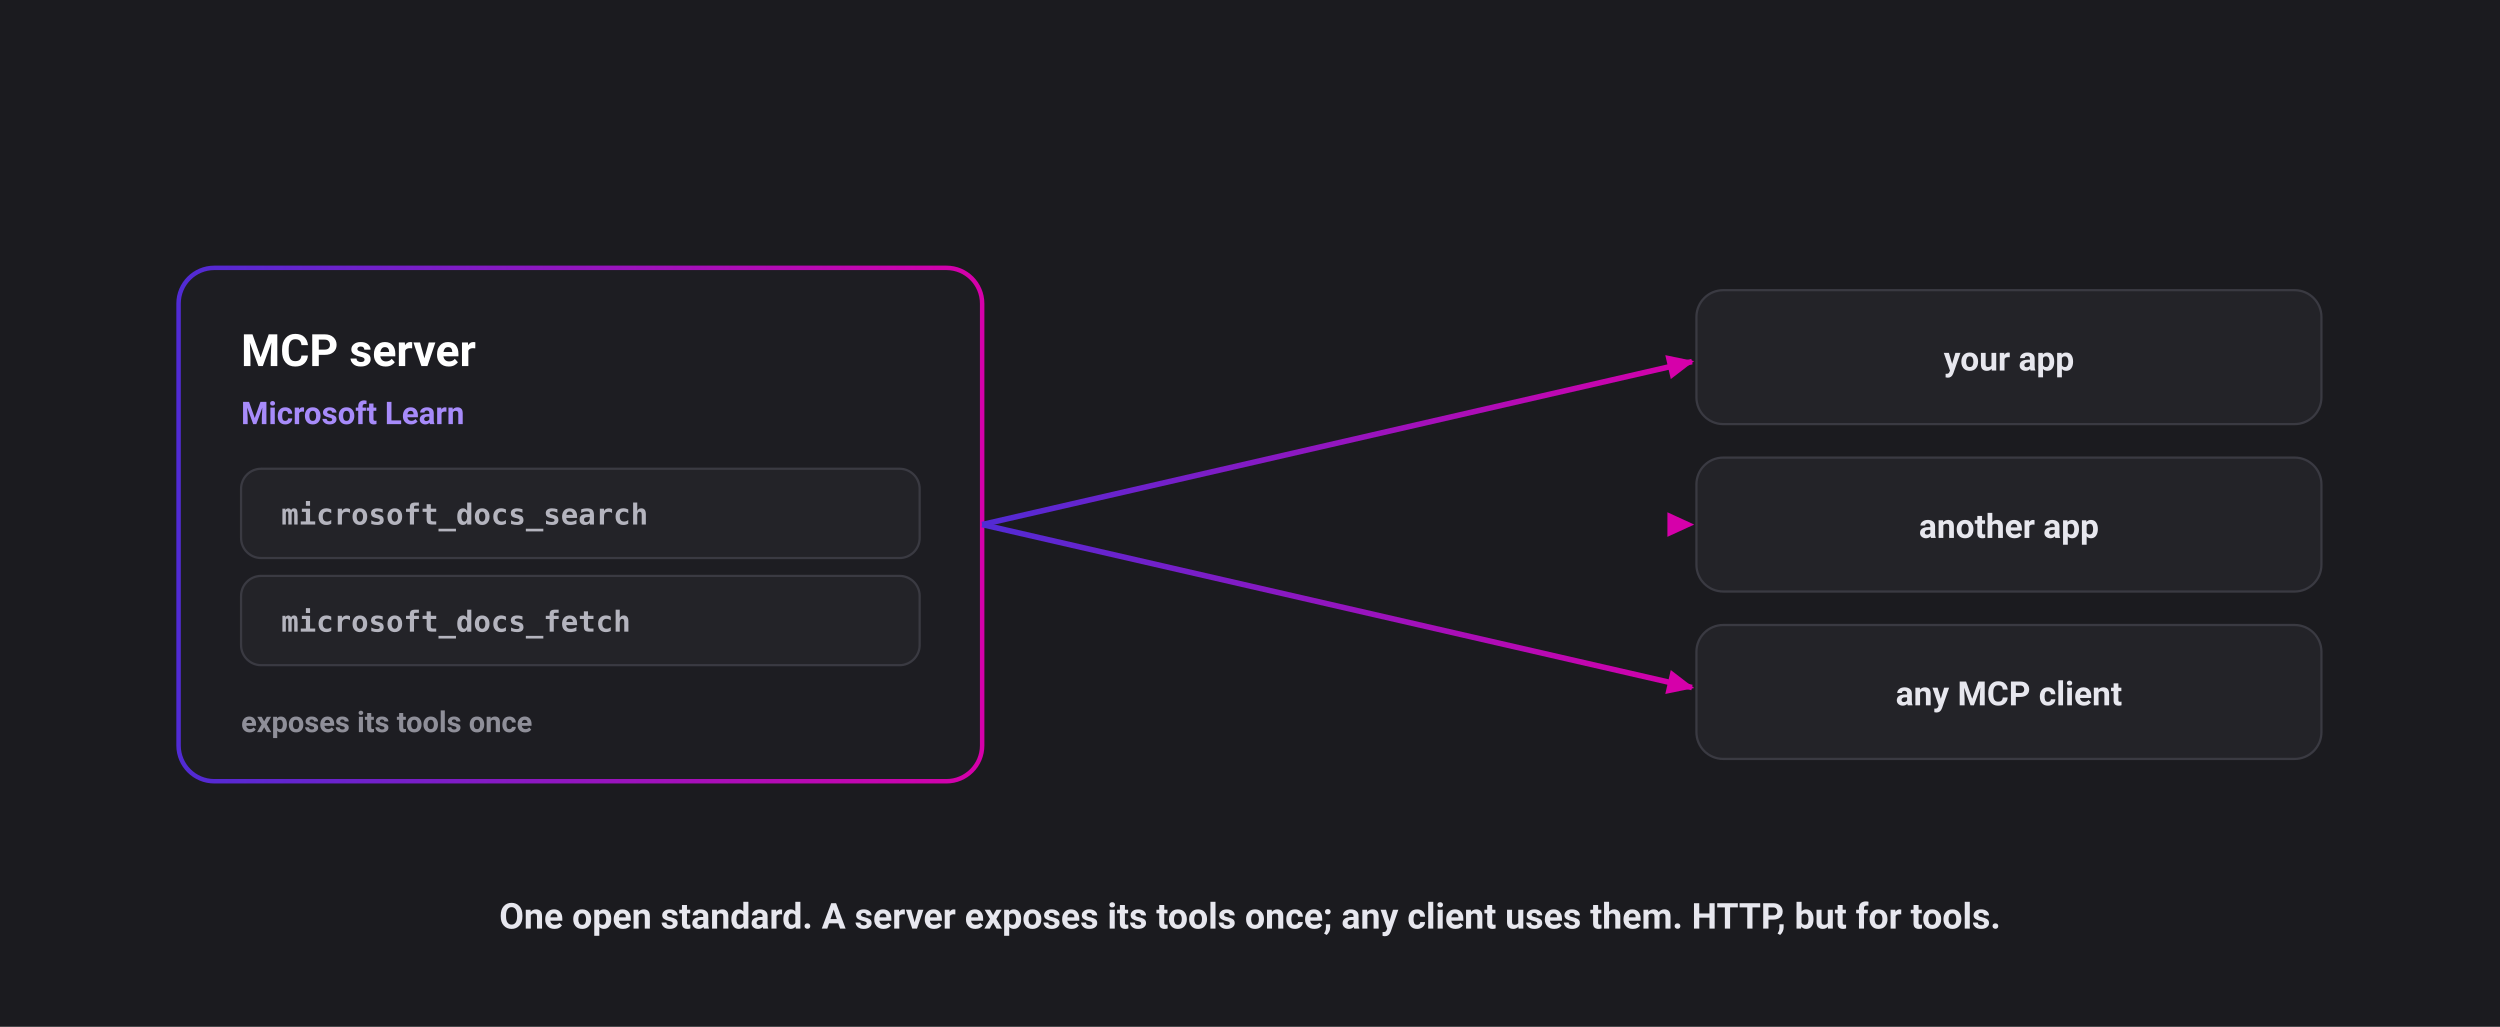
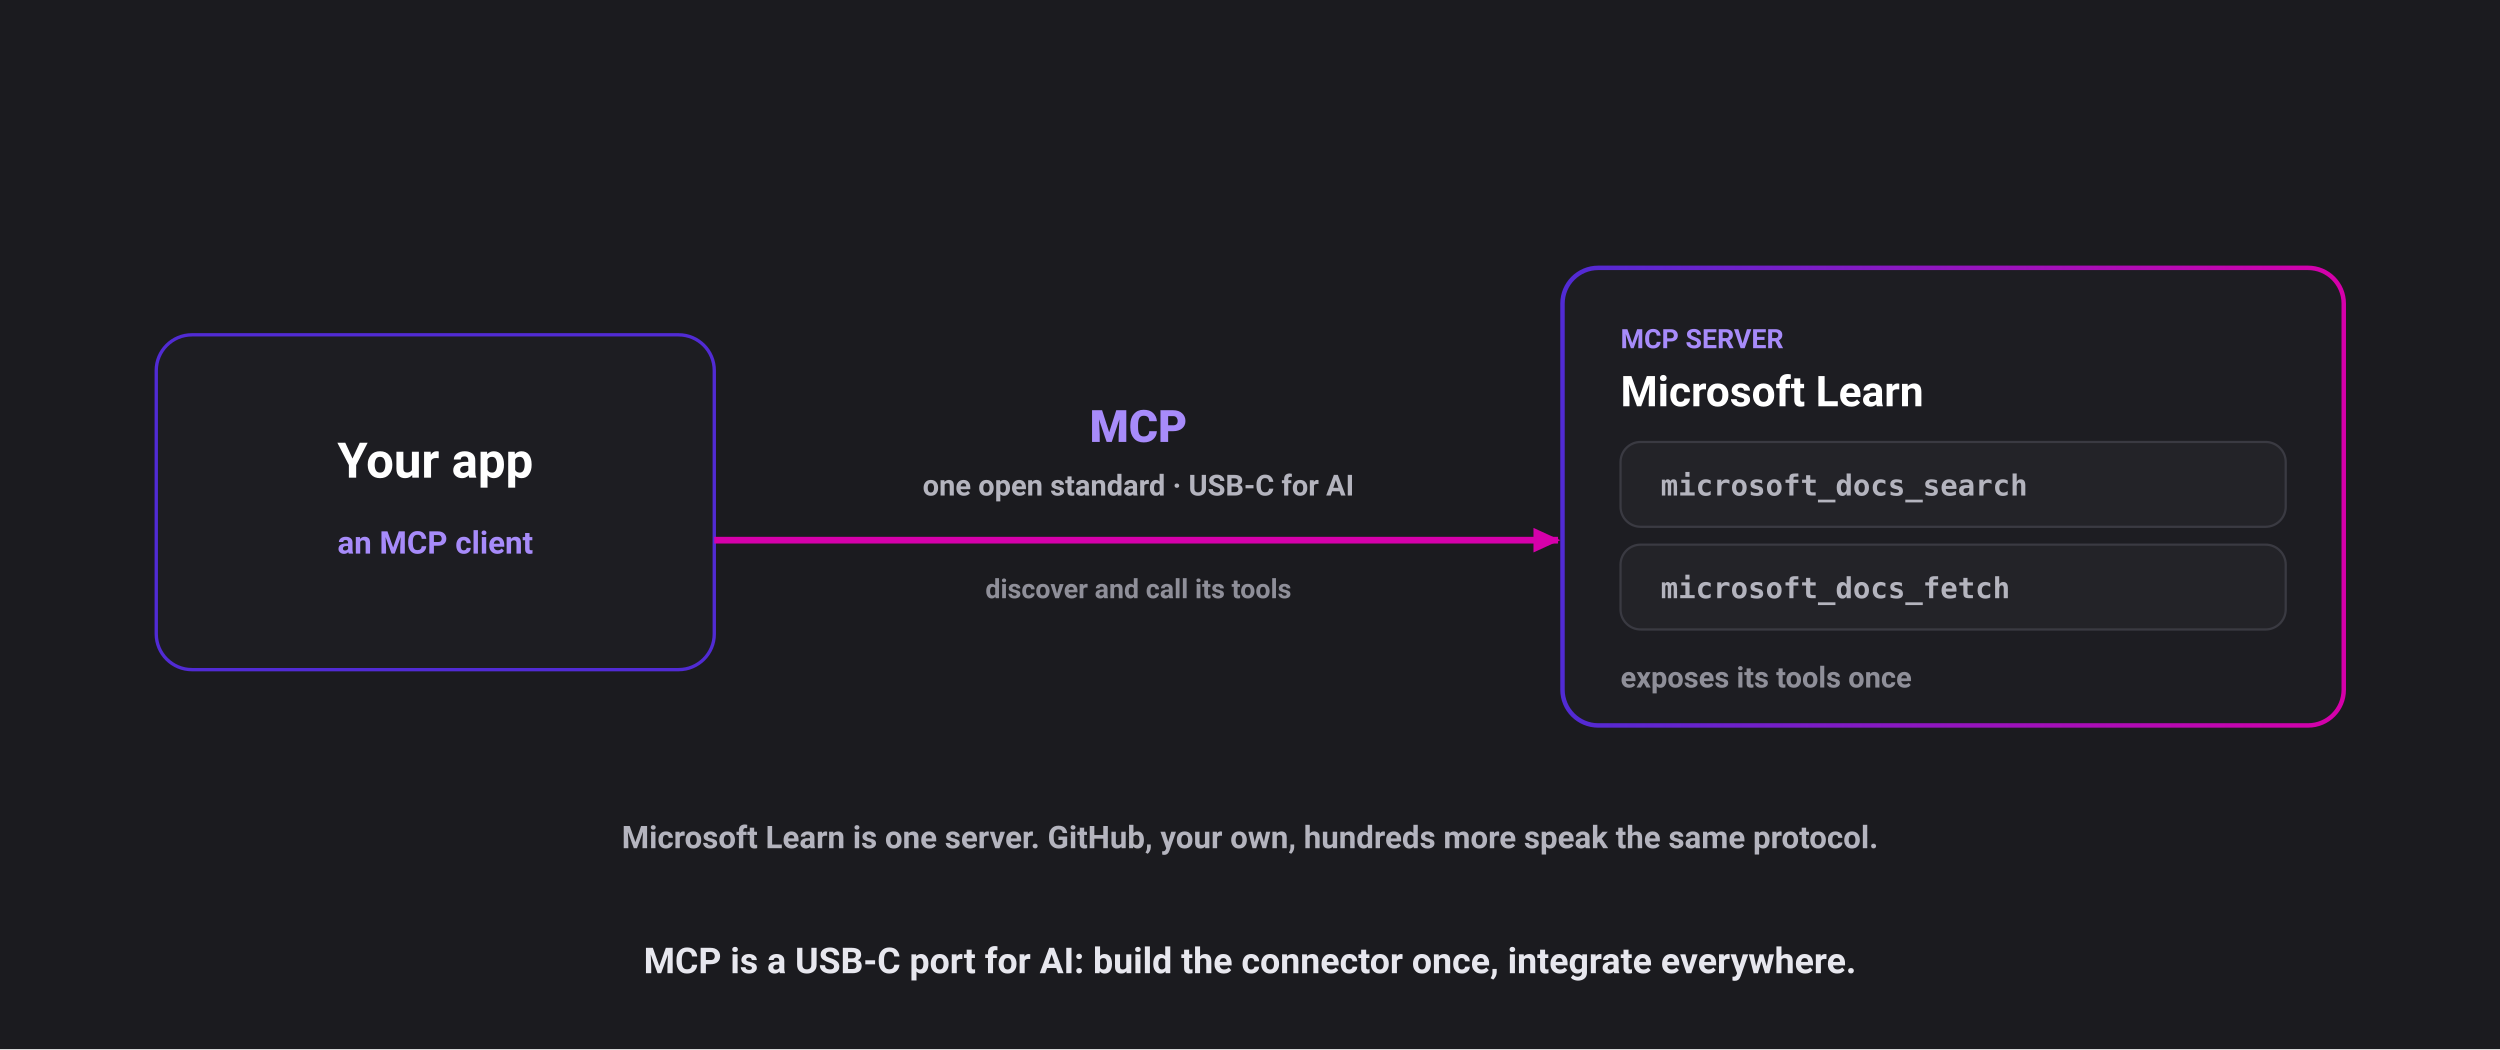
- <svg xmlns="http://www.w3.org/2000/svg" viewBox="0 0 1120 460" width="1120" height="460" role="img" aria-label="An MCP server (Microsoft Learn) exposes its tools once, and any client (your app, another app, any MCP client) can use them.">
+ <svg xmlns="http://www.w3.org/2000/svg" viewBox="0 0 1120 470" width="1120" height="470" role="img" aria-label="Your app is an MCP client. It connects through MCP, one open standard like USB-C for AI, to the Microsoft Learn server, which exposes the tools microsoft_docs_search and microsoft_docs_fetch. Any other MCP server speaks the same protocol, so you build the connector once and integrate everywhere.">
  <defs>
    <linearGradient id="grad" x1="0" y1="0" x2="1" y2="0">
      <stop offset="0" stop-color="#512bd4" />
      <stop offset="1" stop-color="#d600aa" />
    </linearGradient>
    <marker id="arrow" markerWidth="13" markerHeight="11" refX="11" refY="5.5" orient="auto" markerUnits="userSpaceOnUse">
      <path d="M0,0 L12,5.5 L0,11 Z" fill="#d600aa" />
    </marker>
  </defs>
-   <rect width="1120" height="460" fill="#1b1b1f" />
+   <rect width="1120" height="470" fill="#1b1b1f" />
  <g font-family="'Segoe UI', system-ui, -apple-system, Roboto, sans-serif">
-     <rect x="80" y="120" width="360" height="230" rx="16" fill="#1d1d22" stroke="url(#grad)" stroke-width="2" />
-     <text x="108" y="164" fill="#ffffff" font-size="20" font-weight="700">MCP server</text>
-     <text x="108" y="190" fill="#a78bfa" font-size="14" font-weight="700">Microsoft Learn</text>
-     <rect x="108" y="210" width="304" height="40" rx="9" fill="#232328" stroke="#3a3a42" />
-     <text x="126" y="235" fill="#b4b4be" font-size="13" font-weight="600" font-family="ui-monospace, 'Cascadia Code', Consolas, monospace">microsoft_docs_search</text>
-     <rect x="108" y="258" width="304" height="40" rx="9" fill="#232328" stroke="#3a3a42" />
-     <text x="126" y="283" fill="#b4b4be" font-size="13" font-weight="600" font-family="ui-monospace, 'Cascadia Code', Consolas, monospace">microsoft_docs_fetch</text>
-     <text x="108" y="328" fill="#8f8f99" font-size="13" font-weight="600">exposes its tools once</text>
-     <rect x="760" y="130" width="280" height="60" rx="12" fill="#232328" stroke="#3a3a42" />
-     <text x="900" y="166" text-anchor="middle" fill="#e7e7ee" font-size="15" font-weight="700">your app</text>
-     <rect x="760" y="205" width="280" height="60" rx="12" fill="#232328" stroke="#3a3a42" />
-     <text x="900" y="241" text-anchor="middle" fill="#e7e7ee" font-size="15" font-weight="700">another app</text>
-     <rect x="760" y="280" width="280" height="60" rx="12" fill="#232328" stroke="#3a3a42" />
-     <text x="900" y="316" text-anchor="middle" fill="#e7e7ee" font-size="15" font-weight="700">any MCP client</text>
-     <line x1="440" y1="235" x2="758" y2="162" stroke="url(#grad)" stroke-width="2.5" marker-end="url(#arrow)" />
-     <line x1="440" y1="235" x2="758" y2="235" stroke="url(#grad)" stroke-width="2.5" marker-end="url(#arrow)" />
-     <line x1="440" y1="235" x2="758" y2="308" stroke="url(#grad)" stroke-width="2.5" marker-end="url(#arrow)" />
-     <text x="560" y="416" text-anchor="middle" fill="#e7e7ee" font-size="16" font-weight="700">One open standard. A server exposes its tools once; any client uses them. HTTP, but for tools.</text>
+     <rect x="70" y="150" width="250" height="150" rx="16" fill="#1d1d22" stroke="#512bd4" stroke-width="1.5" />
+     <text x="195" y="214" text-anchor="middle" fill="#ffffff" font-size="22" font-weight="700">Your app</text>
+     <text x="195" y="248" text-anchor="middle" fill="#a78bfa" font-size="14" font-weight="700">an MCP client</text>
+     <text x="510" y="198" text-anchor="middle" fill="#a78bfa" font-size="20" font-weight="800">MCP</text>
+     <text x="510" y="222" text-anchor="middle" fill="#b4b4be" font-size="13" font-weight="600">one open standard · USB-C for AI</text>
+     <line x1="320" y1="242" x2="698" y2="242" stroke="#d600aa" stroke-width="3" marker-end="url(#arrow)" />
+     <text x="510" y="268" text-anchor="middle" fill="#8f8f99" font-size="12" font-weight="600">discover and call its tools</text>
+     <rect x="700" y="120" width="350" height="205" rx="16" fill="#1d1d22" stroke="url(#grad)" stroke-width="2" />
+     <text x="726" y="156" fill="#a78bfa" font-size="12" font-weight="700">MCP SERVER</text>
+     <text x="726" y="182" fill="#ffffff" font-size="19" font-weight="700">Microsoft Learn</text>
+     <rect x="726" y="198" width="298" height="38" rx="9" fill="#232328" stroke="#3a3a42" />
+     <text x="744" y="222" fill="#b4b4be" font-size="13" font-weight="600" font-family="ui-monospace, 'Cascadia Code', Consolas, monospace">microsoft_docs_search</text>
+     <rect x="726" y="244" width="298" height="38" rx="9" fill="#232328" stroke="#3a3a42" />
+     <text x="744" y="268" fill="#b4b4be" font-size="13" font-weight="600" font-family="ui-monospace, 'Cascadia Code', Consolas, monospace">microsoft_docs_fetch</text>
+     <text x="726" y="308" fill="#8f8f99" font-size="13" font-weight="600">exposes its tools once</text>
+     <text x="560" y="380" text-anchor="middle" fill="#b4b4be" font-size="14" font-weight="600">Microsoft Learn is one server. GitHub, your own, hundreds more speak the same protocol.</text>
+     <text x="560" y="436" text-anchor="middle" fill="#e7e7ee" font-size="16" font-weight="700">MCP is a USB-C port for AI: build the connector once, integrate everywhere.</text>
  </g>
</svg>
